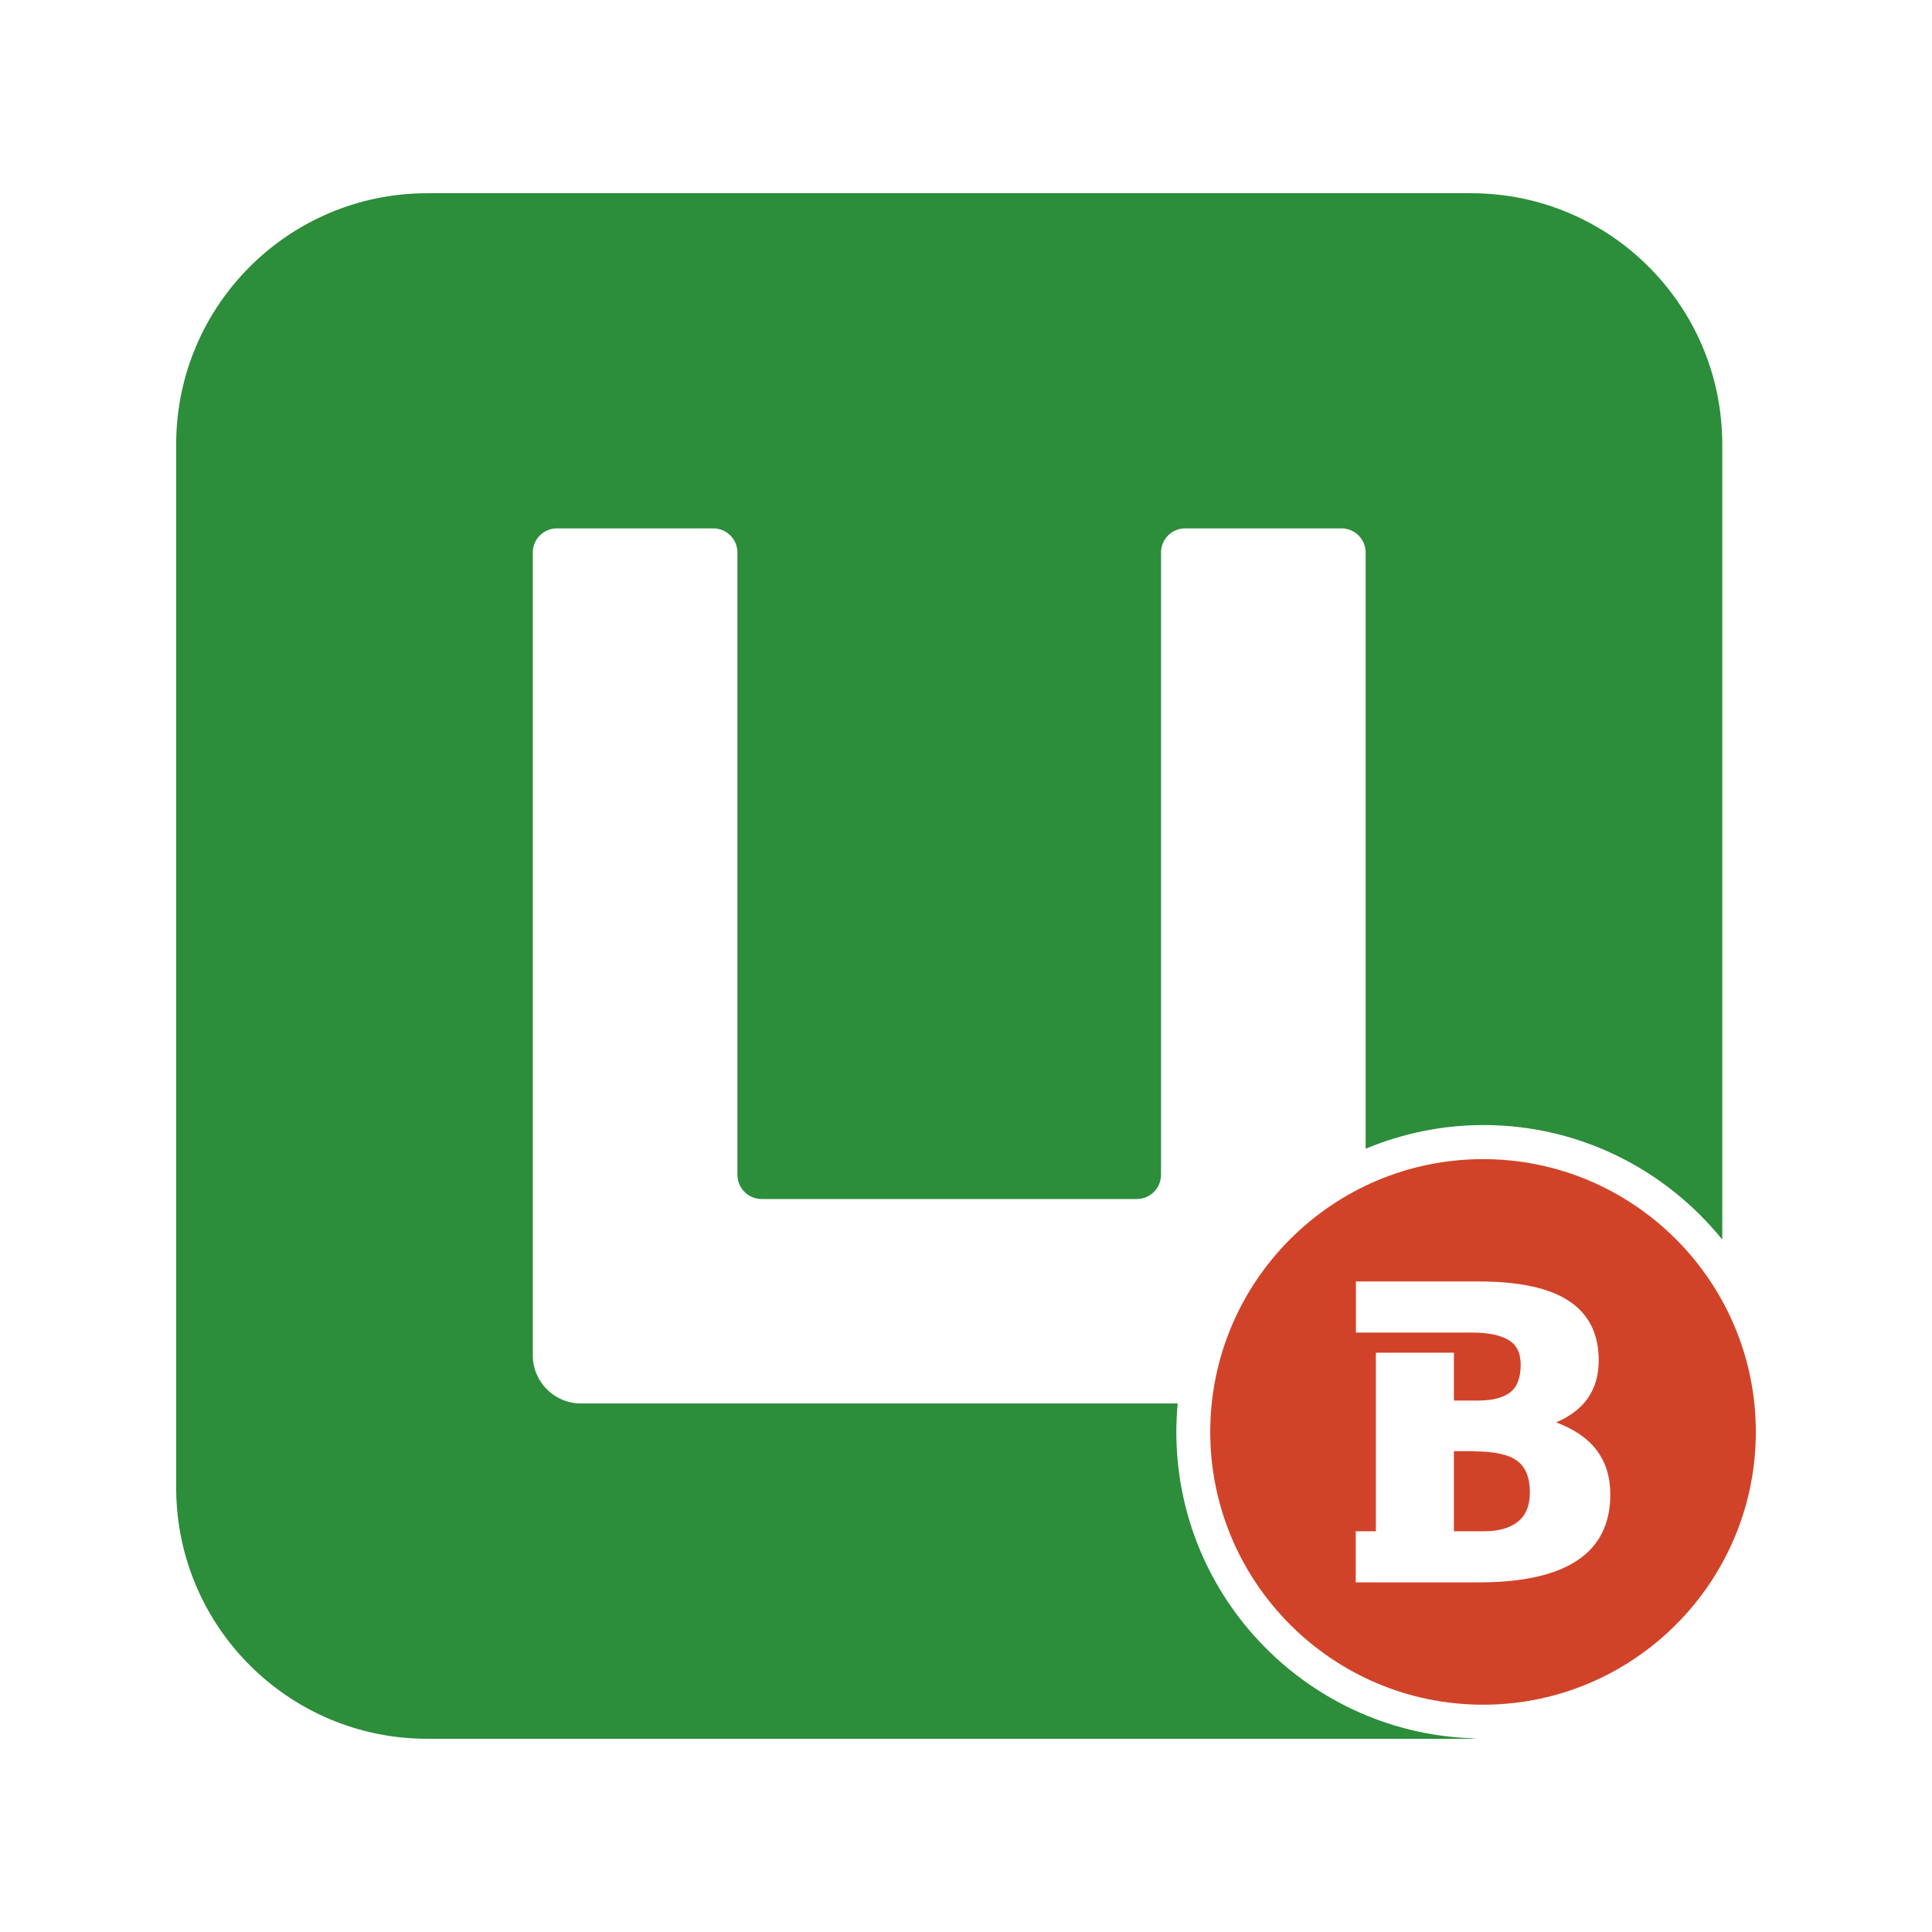
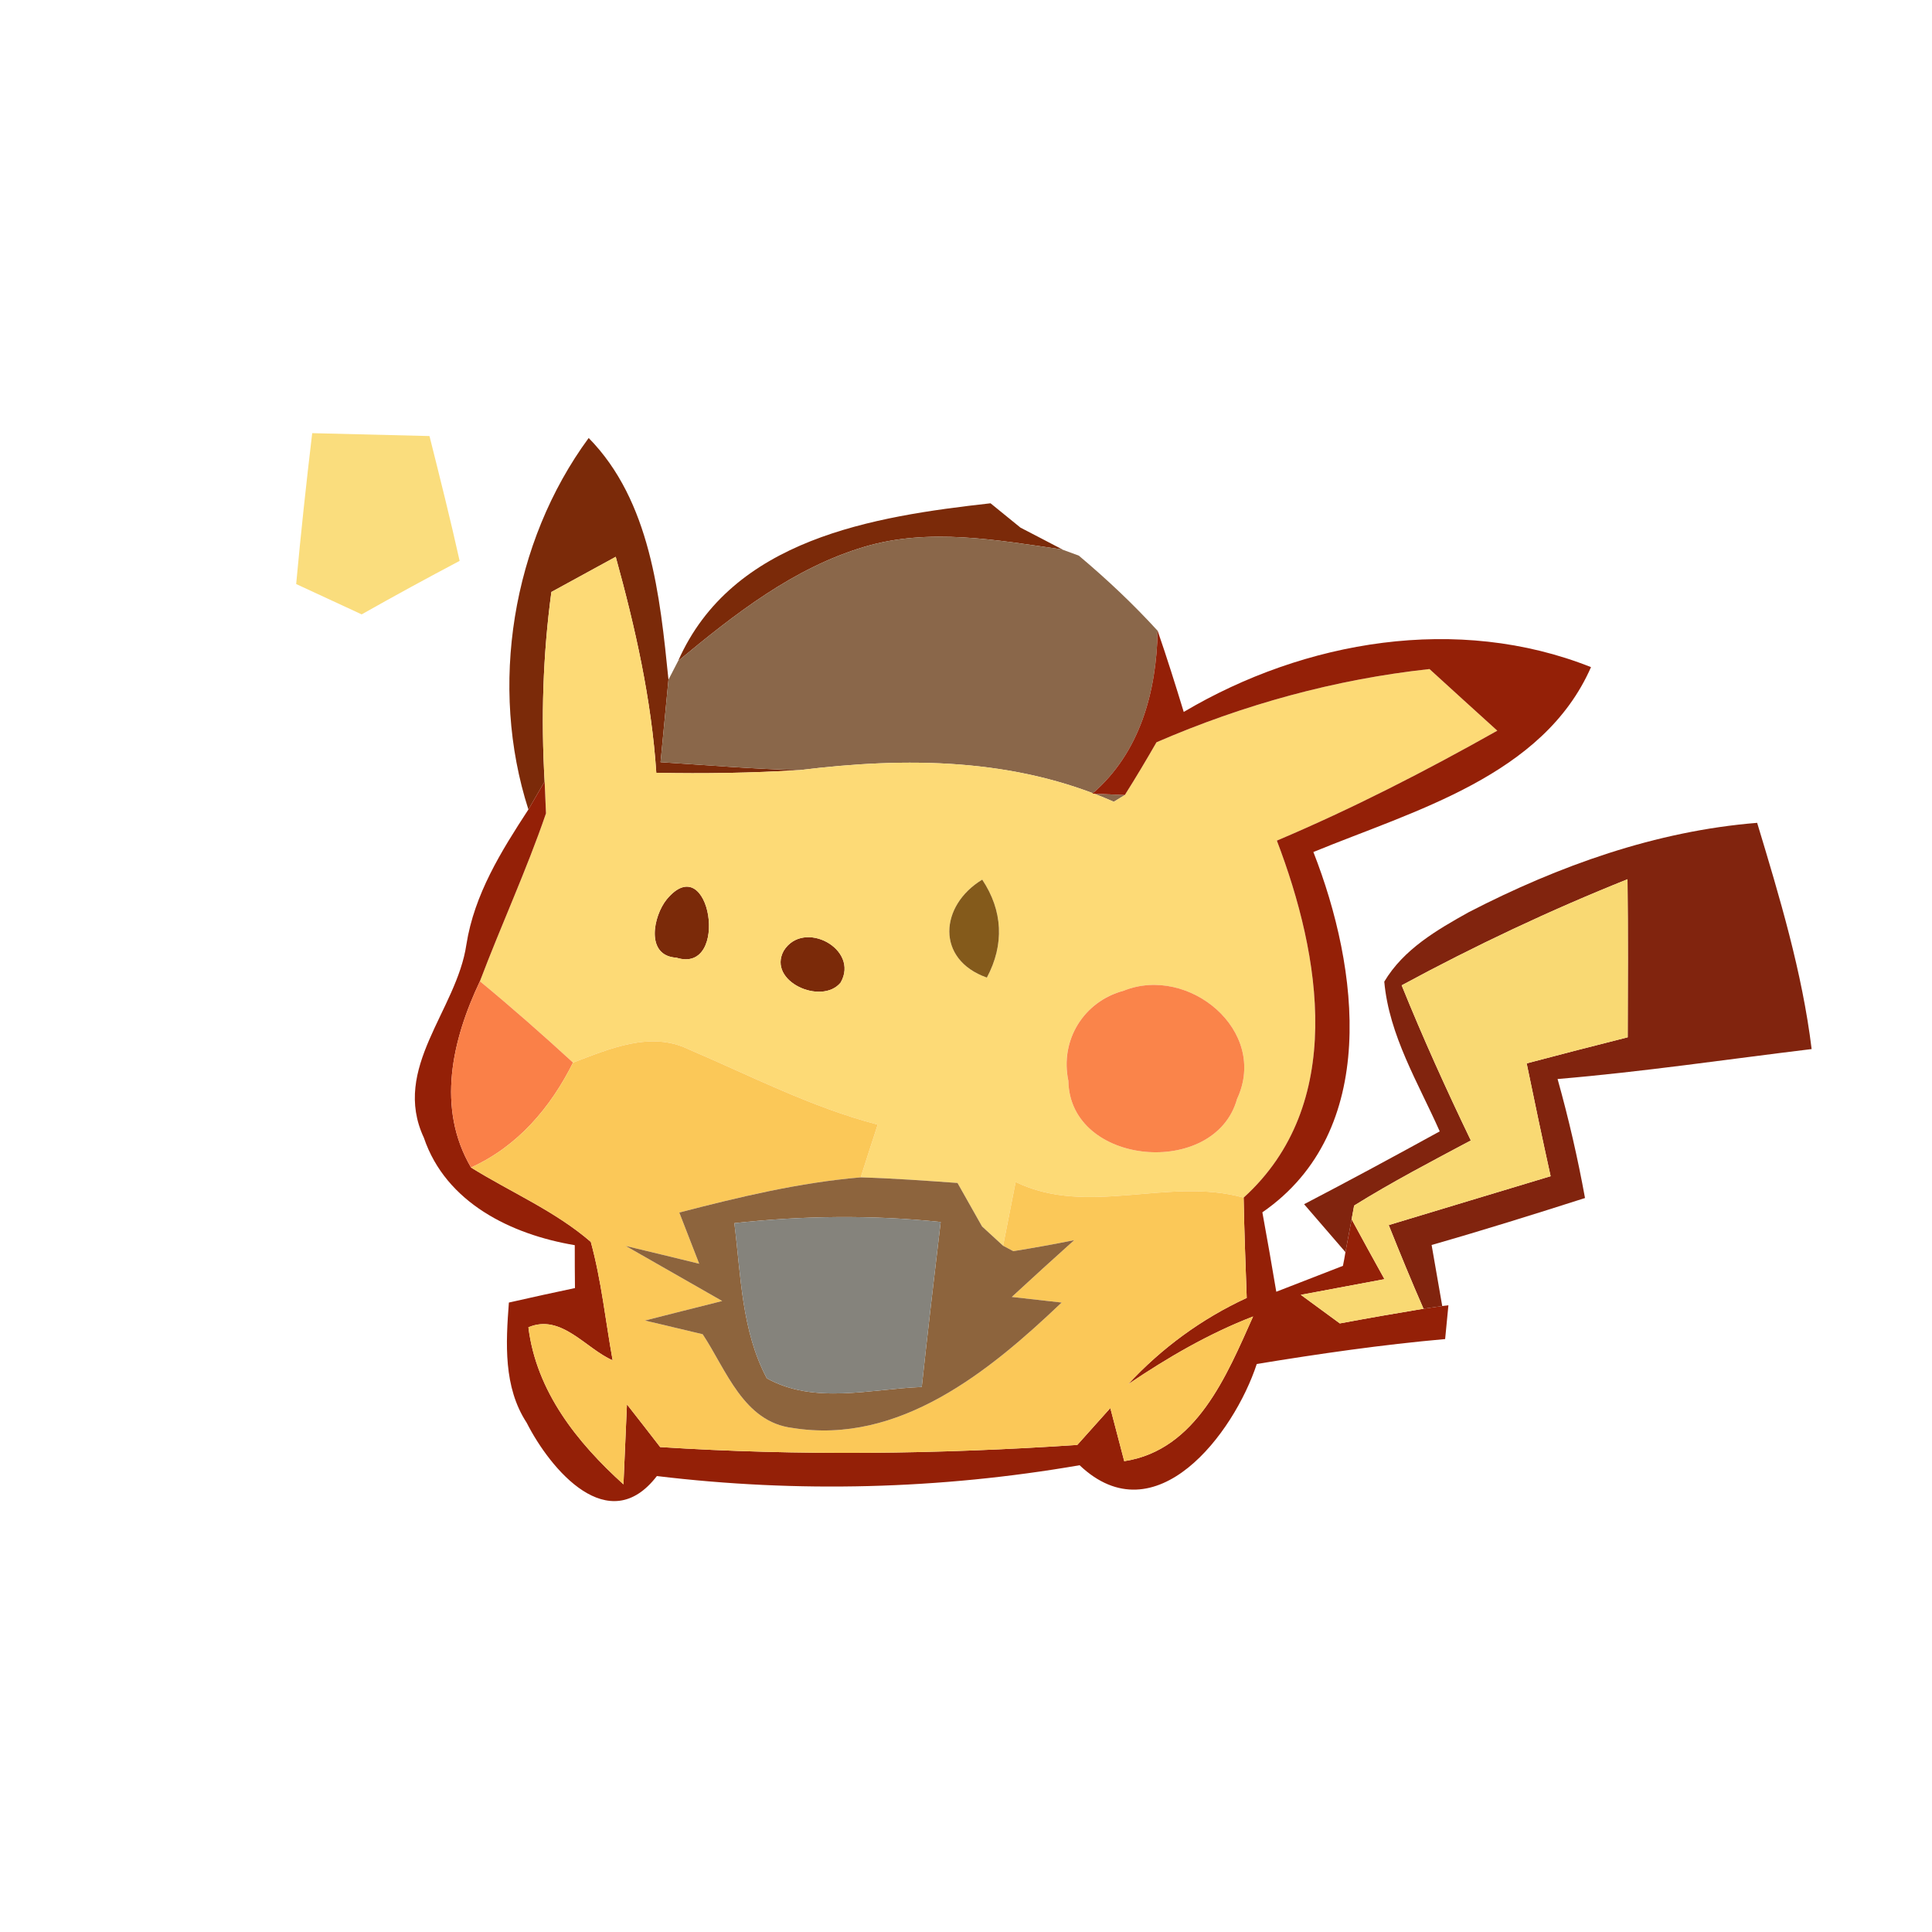
- <svg xmlns="http://www.w3.org/2000/svg" id="_图层_2" data-name="图层 2" viewBox="0 0 113.39 113.39">
-   <defs>
-     <style>
-       .cls-1 {
-         fill: none;
-       }
- 
-       .cls-2 {
-         fill: #d14328;
-       }
- 
-       .cls-3 {
-         fill: #2c8d3a;
-       }
-     </style>
-   </defs>
-   <g id="_图层_1-2" data-name="图层 1">
-     <g>
-       <rect class="cls-1" width="113.39" height="113.39" />
-       <g>
-         <path class="cls-3" d="M86.31,11.34H25.08c-8.14,0-14.74,6.6-14.74,14.74v61.23c0,8.14,6.6,14.74,14.74,14.74h61.23c.12,0,.24-.02,.37-.02-9.76-.2-17.64-8.18-17.64-17.99,0-.56,.03-1.12,.08-1.67H34.1c-1.57,0-2.83-1.27-2.83-2.83V32.43c0-.78,.63-1.42,1.42-1.42h9.17c.78,0,1.42,.63,1.42,1.42v36.52c0,.78,.63,1.42,1.42,1.42h22.02c.78,0,1.42-.63,1.42-1.42V32.43c0-.78,.63-1.42,1.42-1.42h9.17c.78,0,1.42,.63,1.42,1.42v34.99c2.13-.89,4.47-1.39,6.92-1.39,5.66,0,10.7,2.63,14.01,6.72V26.08c0-8.14-6.6-14.74-14.74-14.74Z" />
-         <g>
-           <path class="cls-2" d="M87.04,68.03c-8.83,0-16.01,7.18-16.01,16.01s7.18,16.01,16.01,16.01,16.01-7.18,16.01-16.01-7.18-16.01-16.01-16.01Zm-.27,24.84h-7.2v-3h1.18v-10.48h4.58v2.81h1.42c.84,0,1.46-.16,1.88-.48s.62-.87,.62-1.64c0-.69-.25-1.17-.74-1.45s-1.19-.42-2.09-.42h-6.84v-3h7.2c2.38,0,4.15,.38,5.31,1.15,1.16,.77,1.74,1.93,1.74,3.48,0,1.71-.83,2.93-2.5,3.64,1.07,.4,1.87,.95,2.39,1.65s.79,1.56,.79,2.58c0,3.44-2.58,5.16-7.73,5.16Z" />
-           <path class="cls-2" d="M86.49,85.17h-1.16v4.7h1.8c.81,0,1.46-.18,1.94-.55s.72-.95,.72-1.73c0-.86-.25-1.48-.74-1.85s-1.35-.56-2.56-.56Z" />
-         </g>
-       </g>
-     </g>
-   </g>
+ <svg xmlns="http://www.w3.org/2000/svg" t="1765367825882" class="icon" viewBox="0 0 1024 1024" version="1.1" p-id="5370" width="128" height="128">
+   <path d="M165.478 229.581l62.157 1.536c5.53 22.016 11.059 44.032 15.974 66.15-17.408 9.216-34.714 18.637-51.917 28.365-11.571-5.325-23.142-10.752-34.714-16.077 2.458-26.726 5.325-53.35 8.499-79.974z" fill="#FADD7D" p-id="5371" />
+   <path d="M312.013 232.141c32.768 33.382 37.786 83.763 42.291 128.102-1.434 14.541-2.765 29.082-4.198 43.725 24.576 1.536 49.152 3.686 73.83 4.198-25.395 1.536-50.79 1.946-76.083 1.434-2.56-38.912-11.162-77.005-21.504-114.483-11.366 6.246-22.733 12.39-34.099 18.637-4.506 33.28-5.53 66.867-3.584 100.454l-8.602 14.848c-20.992-65.229-8.704-141.619 31.949-196.915z" fill="#7B2A09" p-id="5372" />
+   <path d="M359.424 350.31c28.57-64.717 103.322-76.595 165.581-83.558 3.994 3.277 11.878 9.626 15.872 12.902 5.632 2.867 16.691 8.704 22.221 11.571h-0.205c-34.509-5.018-70.554-11.571-104.653-1.434-37.683 11.162-69.018 35.84-98.816 60.518zM353.382 476.672c23.04-27.75 33.792 40.038 5.12 30.925-16.589-0.922-12.288-22.118-5.12-30.925zM415.334 504.013c10.445-17.101 40.448-1.024 30.208 16.794-10.035 12.186-38.912-0.614-30.208-16.794z" fill="#7B2A09" p-id="5373" />
+   <path d="M458.24 289.792c34.099-10.138 70.144-3.584 104.653 1.434l8.909 3.277c14.746 12.39 28.774 25.6 41.779 39.834-0.614 32.256-9.318 64.614-34.611 86.323 4.301 0.205 12.902 0.512 17.203 0.717l-5.837 3.584c-52.736-23.347-110.182-23.757-166.4-16.794-24.678-0.512-49.254-2.662-73.83-4.198 1.434-14.643 2.765-29.184 4.198-43.725l5.12-9.933c29.798-24.678 61.133-49.357 98.816-60.518z" fill="#8A674A" p-id="5374" />
+   <path d="M292.25 313.754c11.366-6.246 22.733-12.39 34.099-18.637 10.342 37.478 18.944 75.571 21.504 114.483 25.293 0.512 50.688 0.102 76.083-1.434 56.218-6.963 113.664-6.554 166.4 16.794l5.837-3.584c5.837-9.216 11.366-18.534 16.794-27.955 46.08-19.968 94.72-33.382 144.691-38.81 11.981 10.957 23.962 21.811 35.942 32.666-37.99 21.402-76.698 41.267-116.838 58.266 23.347 61.133 36.762 139.878-17.613 189.235-40.141-11.162-82.33 10.342-120.832-8.294-2.253 11.264-4.403 22.528-6.656 33.792-2.765-2.56-8.397-7.68-11.162-10.24-3.277-5.734-9.728-17.306-13.005-23.04-17.101-1.229-34.202-2.458-51.302-2.97 2.97-9.318 5.939-18.637 9.011-27.955-35.021-9.114-67.174-25.805-100.25-39.936-20.173-9.83-41.984-0.205-61.235 7.066-16.077-14.746-32.461-29.184-49.357-43.11 11.264-29.798 24.678-58.778 35.021-88.986-0.205-4.198-0.512-12.698-0.717-16.896-1.946-33.587-0.922-67.174 3.584-100.454m61.133 162.918c-7.168 8.806-11.469 30.003 5.12 30.925 28.672 9.114 17.92-58.675-5.12-30.925m169.677 41.472c9.318-17.51 8.499-35.43-2.458-51.917-22.528 13.619-24.781 42.291 2.458 51.917m-107.725-14.131c-8.704 16.179 20.173 28.979 30.208 16.794 10.24-17.818-19.763-33.894-30.208-16.794m180.224 21.094a40.274 40.274 0 0 0-29.286 47.821c0.717 45.158 77.722 51.712 89.395 9.523 16.896-36.147-25.702-71.168-60.109-57.344z" fill="#FDDA76" p-id="5375" />
+   <path d="M578.97 420.659c25.293-21.709 33.997-54.067 34.611-86.323 4.915 14.234 9.421 28.57 13.824 43.008 64.102-37.99 145.306-51.814 215.859-23.757-25.293 57.651-93.594 75.981-147.149 97.997 24.166 61.645 35.328 147.866-27.034 190.976 2.56 14.029 5.018 28.058 7.373 42.086 11.776-4.608 23.552-9.114 35.328-13.722 0.41-1.741 1.024-5.427 1.331-7.27l3.277-17.408c4.301 7.987 13.005 23.859 17.408 31.744-11.059 2.048-33.28 6.246-44.339 8.294l20.685 15.155c14.746-2.765 29.491-5.325 44.339-7.782l9.933-1.434 3.277-0.41c-0.41 4.403-1.331 13.414-1.741 17.92-33.485 2.97-66.765 7.782-99.84 13.21-12.083 36.864-53.658 91.853-93.901 53.658A771.645 771.645 0 0 1 348.16 782.336c-25.498 33.178-56.32-3.277-69.018-28.262-12.39-18.944-11.059-42.189-9.421-63.693 11.674-2.662 23.347-5.222 35.021-7.68-0.102-5.632-0.102-16.998-0.102-22.733-33.587-5.632-68.301-22.426-79.974-56.934-17.306-36.966 17.408-67.482 22.528-102.4 4.198-26.624 18.432-49.459 32.87-71.578l8.602-14.848c0.205 4.198 0.512 12.698 0.717 16.896-10.342 30.208-23.757 59.187-35.021 88.986-14.746 31.027-23.142 67.277-4.71 98.714 21.094 13.107 44.544 23.04 63.488 39.424 5.632 20.582 7.782 41.779 11.571 62.771-14.336-6.246-27.238-24.883-44.646-17.51 4.198 33.997 25.805 61.03 50.381 83.251 0.41-10.547 1.434-31.744 1.843-42.394 5.939 7.578 11.776 15.053 17.613 22.63 73.626 4.71 147.456 3.789 221.082-1.126 5.837-6.554 11.674-13.005 17.51-19.558l7.373 28.16c38.4-5.837 54.374-45.67 68.301-76.698-23.552 9.114-45.363 21.811-66.253 35.942 17.818-19.251 39.117-34.816 62.874-45.773-0.614-17.715-1.331-35.43-1.638-53.146 54.374-49.357 40.96-128.102 17.613-189.235 40.141-16.998 78.848-36.864 116.838-58.266-11.981-10.854-23.962-21.709-35.942-32.666-49.971 5.427-98.611 18.842-144.691 38.81-5.427 9.421-10.957 18.739-16.794 27.955-4.301-0.205-12.902-0.512-17.203-0.717m101.069 279.654c2.56 2.56 2.56 2.56 0 0z" fill="#942007" p-id="5376" />
+   <path d="M778.547 483.43c47.616-24.576 99.123-43.008 152.781-47.309 11.878 39.322 23.859 78.95 28.877 119.91-44.851 5.427-89.6 12.083-134.656 15.872a694.989 694.989 0 0 1 14.541 63.078c-26.931 8.602-54.067 17.101-81.306 24.883 1.434 8.09 4.198 24.269 5.632 32.358l-9.933 1.434c-6.451-14.746-12.493-29.491-18.432-44.339 28.57-8.602 57.139-17.306 85.811-25.907-4.403-19.968-8.602-39.834-12.698-59.802 17.818-4.71 35.635-9.318 53.555-13.824 0.102-27.955 0.205-55.808-0.102-83.763-40.96 16.384-80.896 35.226-119.706 56.218 11.264 27.853 23.654 55.194 36.659 82.227-20.787 11.059-41.779 22.016-61.85 34.509-0.307 1.741-1.024 5.427-1.331 7.27l-3.277 17.408c-5.427-6.349-16.486-19.046-21.914-25.395 24.166-12.595 48.026-25.498 71.885-38.605-11.366-25.702-26.829-50.79-29.389-79.36 10.24-17.203 27.955-27.443 44.851-36.864z" fill="#81240E" p-id="5377" />
+   <path d="M523.059 518.144c-27.238-9.626-24.986-38.298-2.458-51.917 10.957 16.486 11.776 34.406 2.458 51.917z" fill="#845A1B" p-id="5378" />
+   <path d="M742.912 522.24c38.81-20.992 78.746-39.834 119.706-56.218 0.307 27.955 0.205 55.808 0.102 83.763-17.92 4.506-35.738 9.114-53.555 13.824 4.096 19.968 8.294 39.834 12.698 59.802-28.672 8.602-57.242 17.306-85.811 25.907 5.939 14.848 11.981 29.594 18.432 44.339-14.848 2.458-29.594 5.018-44.339 7.782l-20.685-15.155c11.059-2.048 33.28-6.246 44.339-8.294-4.403-7.885-13.107-23.757-17.408-31.744 0.307-1.843 1.024-5.53 1.331-7.27 20.07-12.493 41.062-23.45 61.85-34.509-13.005-27.034-25.395-54.374-36.659-82.227z" fill="#F9D973" p-id="5379" />
+   <path d="M595.558 525.107c34.406-13.824 77.005 21.197 60.109 57.344-11.674 42.189-88.678 35.635-89.395-9.523-4.608-21.504 8.09-42.189 29.286-47.821z" fill="#FA844A" p-id="5380" />
+   <path d="M254.362 520.09c16.896 13.926 33.28 28.365 49.357 43.11-11.878 23.859-29.389 44.442-54.067 55.603-18.432-31.437-10.035-67.686 4.71-98.714z" fill="#FA8048" p-id="5381" />
+   <path d="M303.718 563.2c19.251-7.27 41.062-16.896 61.235-7.066 33.075 14.131 65.229 30.822 100.25 39.936-3.072 9.318-6.042 18.637-9.011 27.955-32.666 2.765-64.512 10.445-96.154 18.637 2.662 6.758 7.885 20.275 10.547 27.136-13.005-3.174-26.01-6.349-38.912-9.421 16.998 9.728 33.997 19.456 51.098 29.184-13.722 3.482-27.341 6.861-40.96 10.342 7.68 1.843 23.04 5.427 30.618 7.27 12.493 18.842 21.606 46.49 47.616 49.664 56.627 9.114 104.346-30.003 142.643-66.458-6.554-0.717-19.763-2.253-26.419-2.97 10.957-10.138 22.016-20.173 33.075-30.106-10.65 2.15-21.504 4.096-32.256 5.837l-5.427-2.867c2.253-11.264 4.403-22.528 6.656-33.792 38.502 18.637 80.691-2.867 120.832 8.294 0.307 17.715 1.024 35.43 1.638 53.146-23.757 10.957-45.056 26.522-62.874 45.773 20.89-14.131 42.701-26.829 66.253-35.942-13.926 31.027-29.901 70.861-68.301 76.698l-7.373-28.16c-5.837 6.554-11.674 13.005-17.51 19.558-73.626 4.915-147.456 5.837-221.082 1.126-5.837-7.578-11.674-15.053-17.613-22.63-0.41 10.65-1.434 31.846-1.843 42.394-24.576-22.221-46.182-49.254-50.381-83.251 17.408-7.373 30.31 11.264 44.646 17.51-3.789-20.992-5.939-42.189-11.571-62.771-18.944-16.384-42.394-26.317-63.488-39.424 24.678-11.162 42.189-31.744 54.067-55.603z" fill="#FBC858" p-id="5382" />
+   <path d="M360.038 642.662c31.642-8.192 63.488-15.872 96.154-18.637 17.101 0.512 34.202 1.741 51.302 2.97 3.277 5.734 9.728 17.306 13.005 23.04 2.765 2.56 8.397 7.68 11.162 10.24l5.427 2.867c10.752-1.741 21.606-3.686 32.256-5.837-11.059 9.933-22.118 19.968-33.075 30.106 6.656 0.717 19.866 2.253 26.419 2.97-38.298 36.454-86.016 75.571-142.643 66.458-26.01-3.174-35.123-30.822-47.616-49.664-7.578-1.843-22.938-5.427-30.618-7.27 13.619-3.482 27.238-6.861 40.96-10.342-17.101-9.728-34.099-19.456-51.098-29.184 12.902 3.072 25.907 6.246 38.912 9.421-2.662-6.861-7.885-20.378-10.547-27.136m29.184 5.632c3.482 27.75 3.789 57.037 17.203 82.227 25.19 14.029 54.989 5.632 82.125 4.608 3.174-29.184 6.554-58.266 10.035-87.45-36.352-3.789-73.011-3.379-109.363 0.614z" fill="#8D643D" p-id="5383" />
+   <path d="M389.222 648.294c36.352-3.994 73.011-4.403 109.363-0.614-3.482 29.184-6.861 58.266-10.035 87.45-27.136 1.024-56.934 9.421-82.125-4.608-13.414-25.19-13.722-54.477-17.203-82.227z" fill="#85837C" p-id="5384" />
+   <path d="M680.038 700.314c2.56 2.56 2.56 2.56 0 0z" fill="#F7BD8D" p-id="5385" />
</svg>
